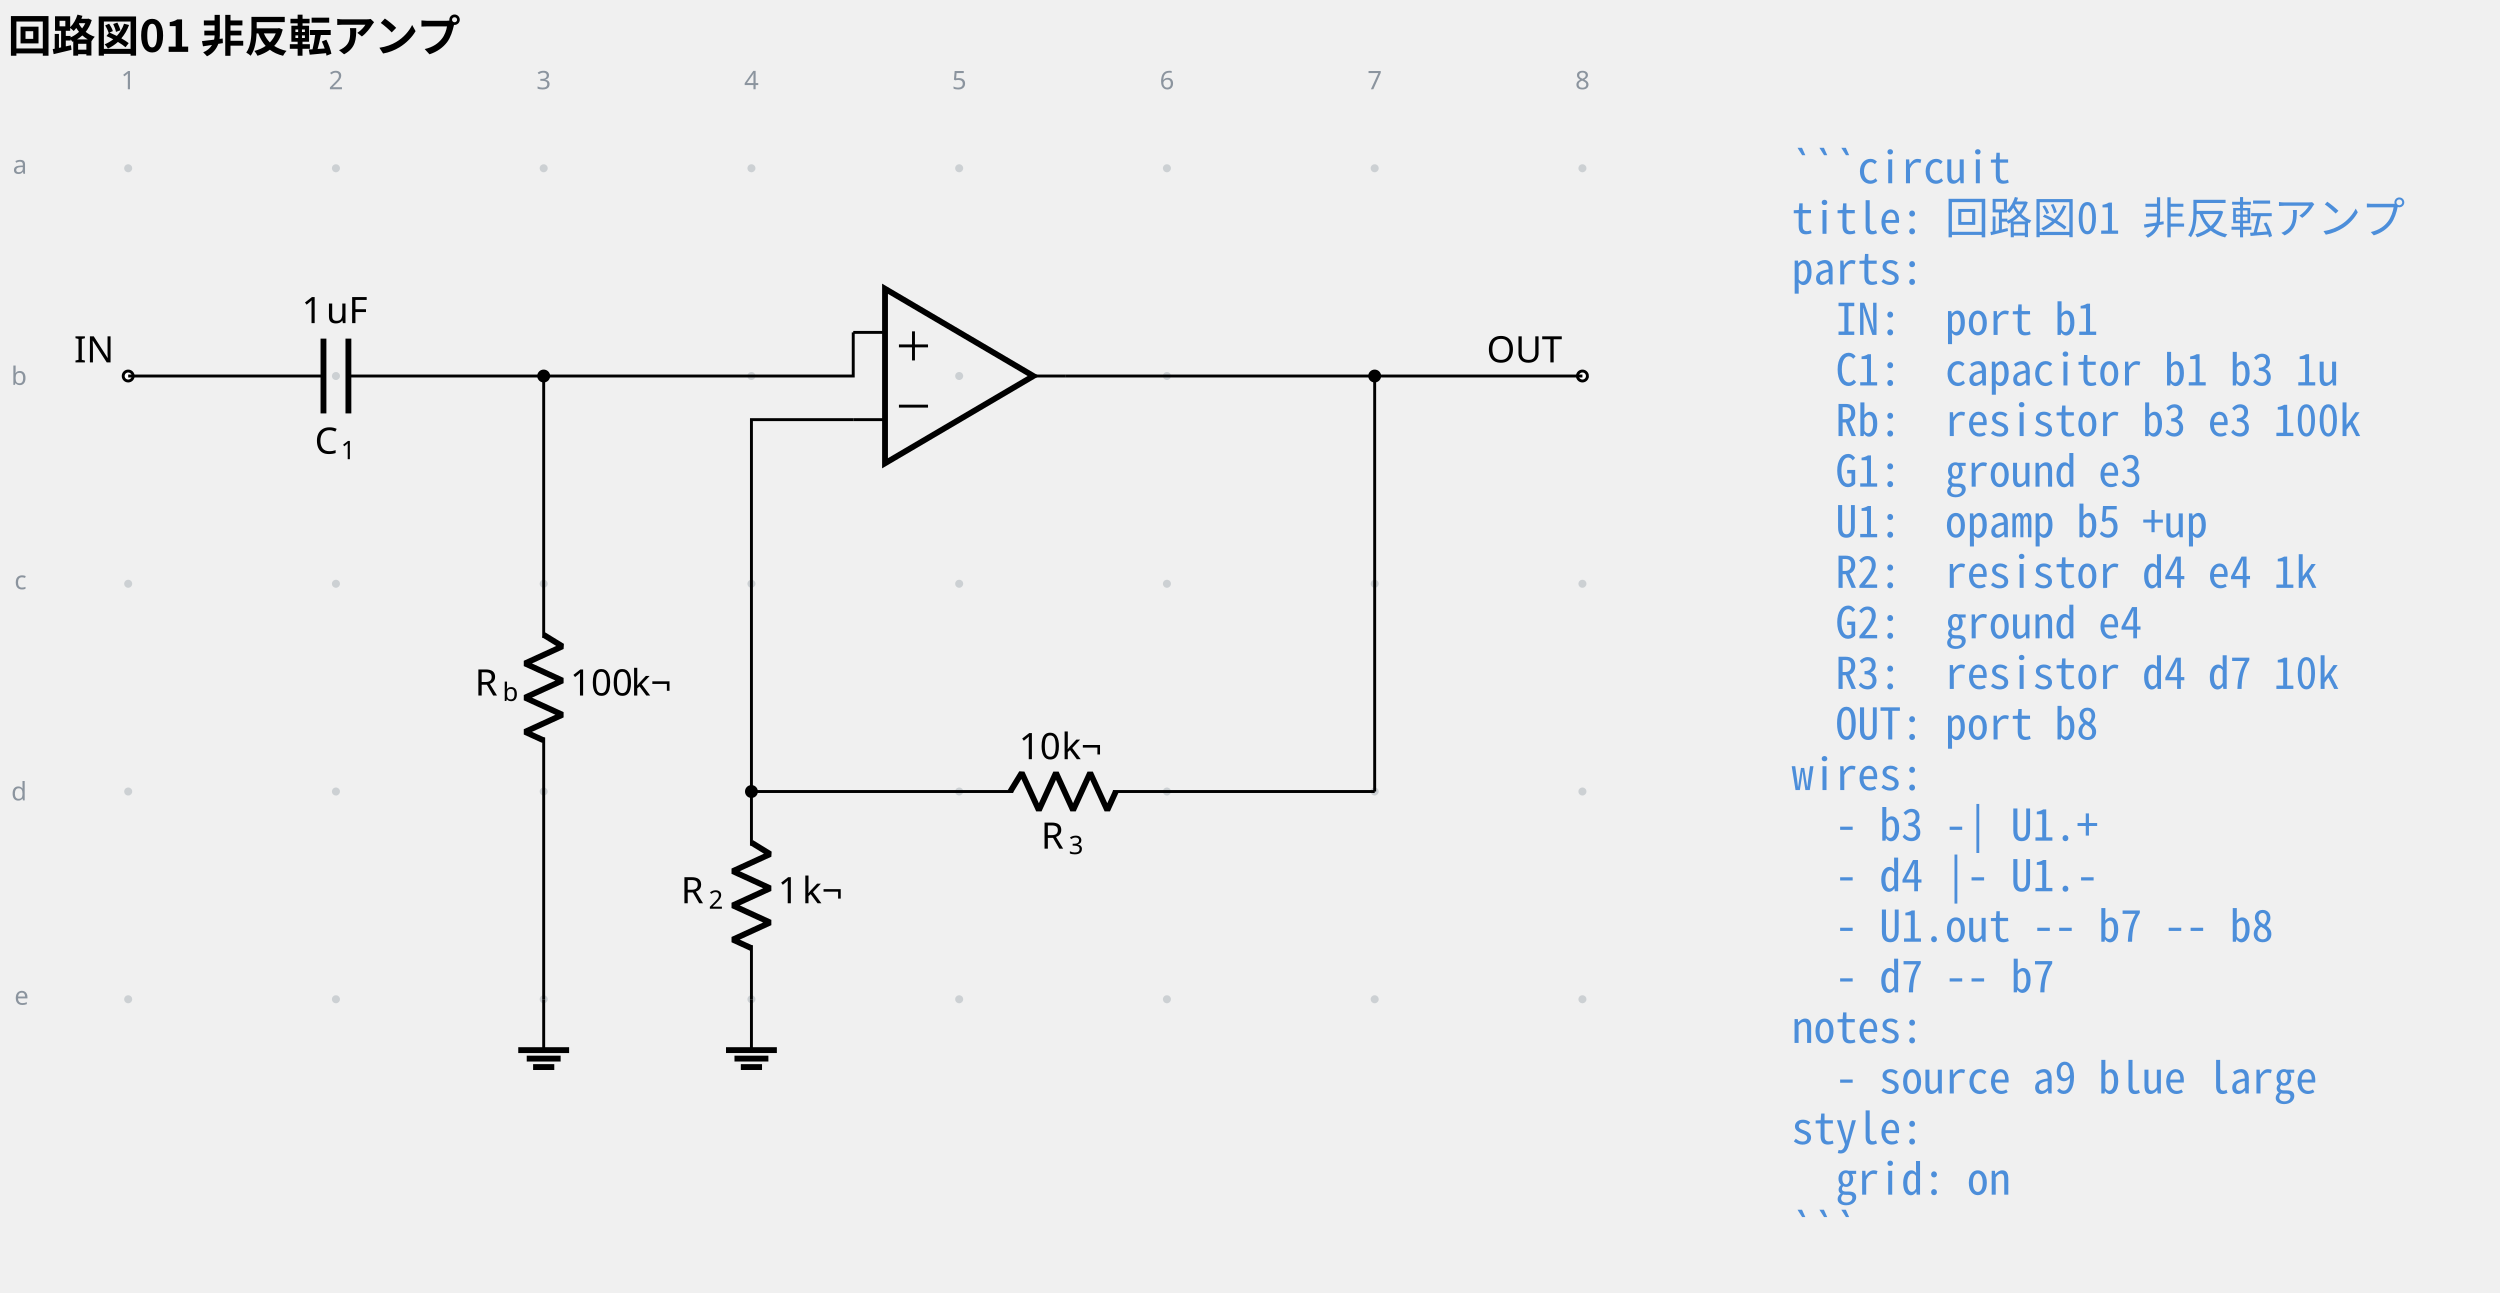
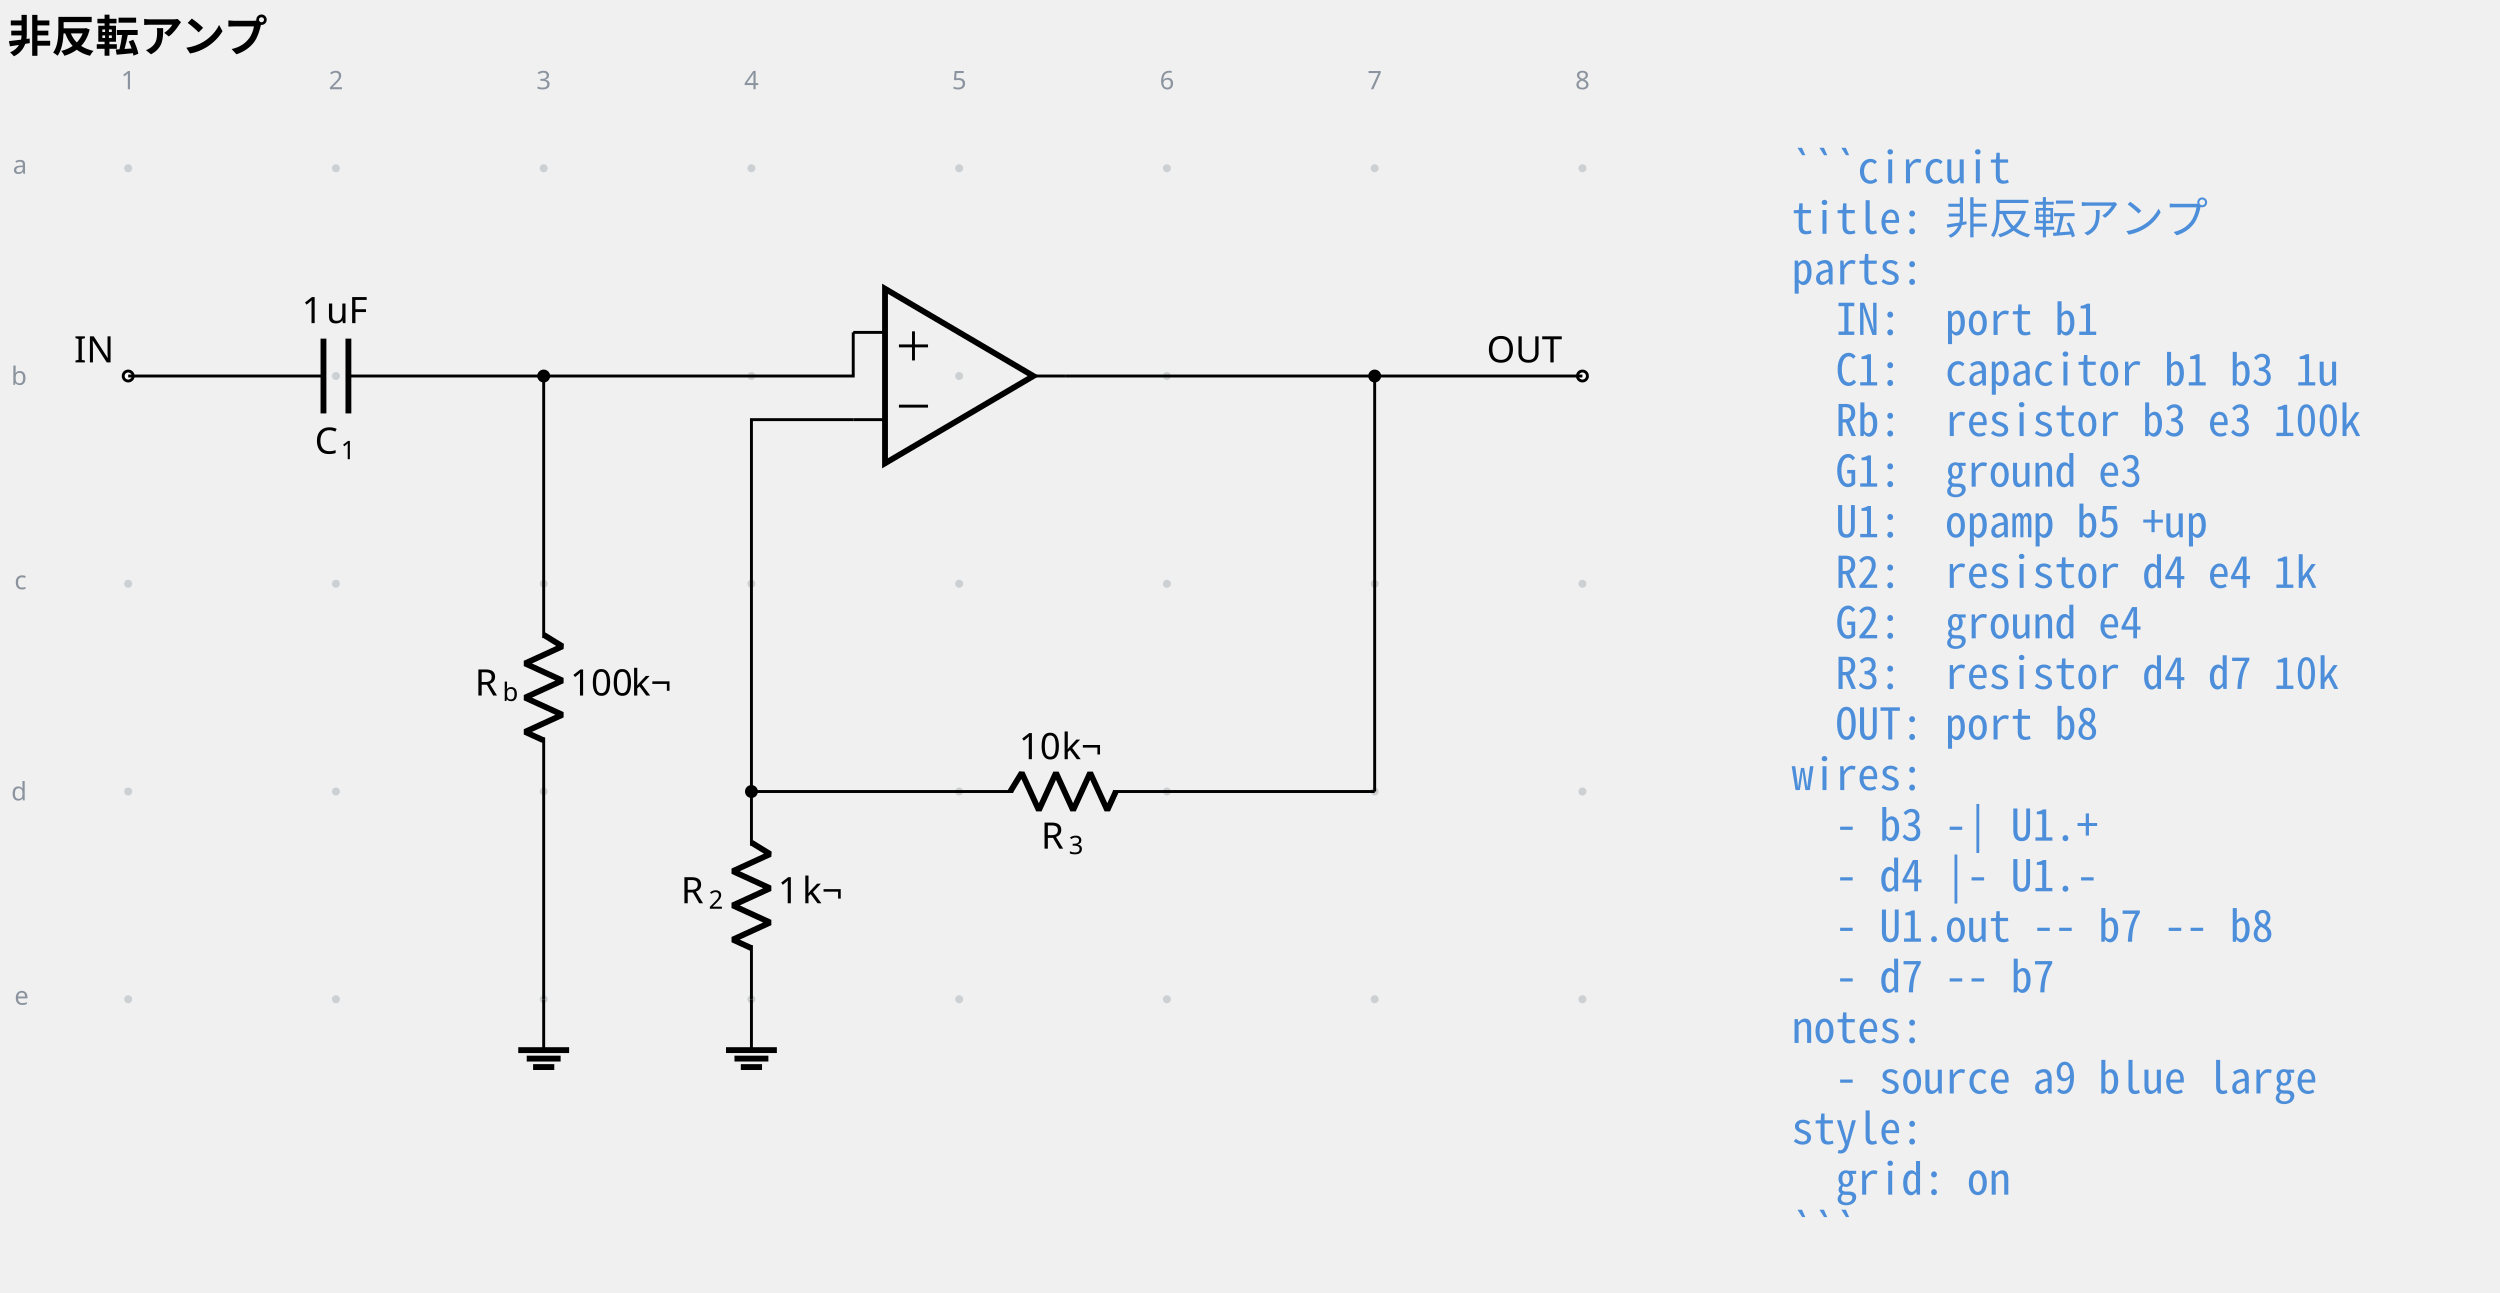
<svg xmlns="http://www.w3.org/2000/svg" data-circuit-fence="0.1.0" fill="currentColor" width="913.051" height="472.141" viewBox="-72 -72 684.788 354.106">
  <g stroke="currentColor" stroke-miterlimit="10" stroke-width=".8">
    <path fill="#8b949e" fill-opacity=".35" stroke="none" stroke-opacity=".35" d="M-35.787-25.909a1.1 1.1 0 1 0-2.2 0 1.1 1.1 0 0 0 2.2 0M-35.787 30.997a1.1 1.1 0 1 0-2.2 0 1.1 1.1 0 0 0 2.2 0M-35.787 87.902a1.1 1.1 0 1 0-2.2 0 1.1 1.1 0 0 0 2.2 0M-35.787 144.808a1.1 1.1 0 1 0-2.2 0 1.1 1.1 0 0 0 2.2 0M-35.787 201.713a1.1 1.1 0 1 0-2.2 0 1.1 1.1 0 0 0 2.2 0M21.118-25.909a1.1 1.1 0 1 0-2.2 0 1.1 1.1 0 0 0 2.2 0M21.118 30.997a1.1 1.1 0 1 0-2.2 0 1.1 1.1 0 0 0 2.2 0M21.118 87.902a1.1 1.1 0 1 0-2.2 0 1.1 1.1 0 0 0 2.2 0M21.118 144.808a1.1 1.1 0 1 0-2.2 0 1.1 1.1 0 0 0 2.2 0M21.118 201.713a1.1 1.1 0 1 0-2.2 0 1.1 1.1 0 0 0 2.2 0M78.024-25.909a1.1 1.1 0 1 0-2.2 0 1.1 1.1 0 0 0 2.2 0M78.024 30.997a1.1 1.1 0 1 0-2.2 0 1.1 1.1 0 0 0 2.2 0M78.024 87.902a1.1 1.1 0 1 0-2.2 0 1.1 1.1 0 0 0 2.2 0M78.024 144.808a1.1 1.1 0 1 0-2.2 0 1.1 1.1 0 0 0 2.2 0M78.024 201.713a1.1 1.1 0 1 0-2.2 0 1.1 1.1 0 0 0 2.2 0M134.93-25.909a1.1 1.1 0 1 0-2.2 0 1.1 1.1 0 0 0 2.2 0M134.93 30.997a1.1 1.1 0 1 0-2.2 0 1.1 1.1 0 0 0 2.2 0M134.93 87.902a1.1 1.1 0 1 0-2.2 0 1.1 1.1 0 0 0 2.2 0M134.93 144.808a1.1 1.1 0 1 0-2.2 0 1.1 1.1 0 0 0 2.2 0M134.93 201.713a1.1 1.1 0 1 0-2.2 0 1.1 1.1 0 0 0 2.2 0M191.835-25.909a1.1 1.1 0 1 0-2.2 0 1.1 1.1 0 0 0 2.2 0M191.835 30.997a1.1 1.1 0 1 0-2.2 0 1.1 1.1 0 0 0 2.2 0M191.835 87.902a1.1 1.1 0 1 0-2.2 0 1.1 1.1 0 0 0 2.2 0M191.835 144.808a1.1 1.1 0 1 0-2.2 0 1.1 1.1 0 0 0 2.2 0M191.835 201.713a1.1 1.1 0 1 0-2.2 0 1.1 1.1 0 0 0 2.2 0M248.74-25.909a1.1 1.1 0 1 0-2.2 0 1.1 1.1 0 0 0 2.2 0M248.74 30.997a1.1 1.1 0 1 0-2.2 0 1.1 1.1 0 0 0 2.2 0M248.74 87.902a1.1 1.1 0 1 0-2.2 0 1.1 1.1 0 0 0 2.2 0M248.74 144.808a1.1 1.1 0 1 0-2.2 0 1.1 1.1 0 0 0 2.2 0M248.74 201.713a1.1 1.1 0 1 0-2.2 0 1.1 1.1 0 0 0 2.2 0M305.646-25.909a1.1 1.1 0 1 0-2.2 0 1.1 1.1 0 0 0 2.2 0M305.646 30.997a1.1 1.1 0 1 0-2.2 0 1.1 1.1 0 0 0 2.2 0M305.646 87.902a1.1 1.1 0 1 0-2.2 0 1.1 1.1 0 0 0 2.2 0M305.646 144.808a1.1 1.1 0 1 0-2.2 0 1.1 1.1 0 0 0 2.2 0M305.646 201.713a1.1 1.1 0 1 0-2.2 0 1.1 1.1 0 0 0 2.2 0M362.551-25.909a1.1 1.1 0 1 0-2.2 0 1.1 1.1 0 0 0 2.2 0M362.551 30.997a1.1 1.1 0 1 0-2.2 0 1.1 1.1 0 0 0 2.2 0M362.551 87.902a1.1 1.1 0 1 0-2.2 0 1.1 1.1 0 0 0 2.2 0M362.551 144.808a1.1 1.1 0 1 0-2.2 0 1.1 1.1 0 0 0 2.2 0M362.551 201.713a1.1 1.1 0 1 0-2.2 0 1.1 1.1 0 0 0 2.2 0m-1.1 0" />
    <g fill="#8b949e" stroke="#8b949e">
      <text x="-36.887" y="-25.909" fill="#8b949e" stroke="none" font-family="cmr7" font-size="7" transform="translate(-1.993 -21.645)">1</text>
    </g>
    <g fill="#8b949e" stroke="#8b949e">
      <text x="-36.887" y="-25.909" fill="#8b949e" stroke="none" font-family="cmr7" font-size="7" transform="translate(54.912 -21.645)">2</text>
    </g>
    <g fill="#8b949e" stroke="#8b949e">
      <text x="-36.887" y="-25.909" fill="#8b949e" stroke="none" font-family="cmr7" font-size="7" transform="translate(111.818 -21.645)">3</text>
    </g>
    <g fill="#8b949e" stroke="#8b949e">
      <text x="-36.887" y="-25.909" fill="#8b949e" stroke="none" font-family="cmr7" font-size="7" transform="translate(168.723 -21.645)">4</text>
    </g>
    <g fill="#8b949e" stroke="#8b949e">
      <text x="-36.887" y="-25.909" fill="#8b949e" stroke="none" font-family="cmr7" font-size="7" transform="translate(225.629 -21.645)">5</text>
    </g>
    <g fill="#8b949e" stroke="#8b949e">
      <text x="-36.887" y="-25.909" fill="#8b949e" stroke="none" font-family="cmr7" font-size="7" transform="translate(282.534 -21.645)">6</text>
    </g>
    <g fill="#8b949e" stroke="#8b949e">
      <text x="-36.887" y="-25.909" fill="#8b949e" stroke="none" font-family="cmr7" font-size="7" transform="translate(339.44 -21.645)">7</text>
    </g>
    <g fill="#8b949e" stroke="#8b949e">
      <text x="-36.887" y="-25.909" fill="#8b949e" stroke="none" font-family="cmr7" font-size="7" transform="translate(396.345 -21.645)">8</text>
    </g>
    <g fill="#8b949e" stroke="#8b949e">
      <text x="-36.887" y="-25.909" fill="#8b949e" stroke="none" font-family="cmr7" font-size="7" transform="translate(-31.62 1.507)">a</text>
    </g>
    <g fill="#8b949e" stroke="#8b949e">
      <text x="-36.887" y="-25.909" fill="#8b949e" stroke="none" font-family="cmr7" font-size="7" transform="translate(-32.05 59.336)">b</text>
    </g>
    <g fill="#8b949e" stroke="#8b949e">
      <text x="-36.887" y="-25.909" fill="#8b949e" stroke="none" font-family="cmr7" font-size="7" transform="translate(-31.189 115.318)">c</text>
    </g>
    <g fill="#8b949e" stroke="#8b949e">
      <text x="-36.887" y="-25.909" fill="#8b949e" stroke="none" font-family="cmr7" font-size="7" transform="translate(-32.05 173.147)">d</text>
    </g>
    <g fill="#8b949e" stroke="#8b949e">
      <text x="-36.887" y="-25.909" fill="#8b949e" stroke="none" font-family="cmr7" font-size="7" transform="translate(-31.189 229.129)">e</text>
    </g>
    <g fill="#ffffff">
      <path d="M-35.522 30.997a1.365 1.365 0 1 0-2.73 0 1.365 1.365 0 0 0 2.73 0Zm-1.365 0" />
    </g>
    <text x="-36.887" y="-25.909" stroke="none" font-family="cmr10" font-size="10" transform="translate(-14.844 53.173)">IN</text>
    <path fill="none" d="M-36.887 30.997h.4m-.4 0h53.491m6.829 0h53.49m-.399 0h.4" />
    <g stroke-width="1.6">
      <path fill="none" d="M16.604 20.754V41.24m6.829-20.486V41.24" />
    </g>
    <g stroke="none">
      <text x="-36.887" y="-25.909" font-family="cmmi10" font-size="10" transform="translate(51.089 78.187)">C</text>
      <text x="-29.74" y="-24.409" font-family="cmr7" font-size="7" transform="translate(51.089 78.187)">1</text>
    </g>
    <g stroke="none" font-family="cmr10" font-size="10">
      <text x="-36.887" y="-25.909" transform="translate(47.53 42.409)">1</text>
      <text x="-30.221" y="-25.909" transform="translate(47.53 42.409)">uF</text>
    </g>
    <path fill="none" d="M76.924 30.997v.4m0-.4v71.7m0 27.315v71.701m0-.4v.4" />
    <g stroke-linejoin="bevel" stroke-width="1.6">
      <path fill="none" d="m76.924 101.898 5.121 3.143-10.243 4.685 10.243 4.686-10.243 4.686 10.243 4.686-10.243 4.685 5.122 2.343" />
    </g>
    <g stroke="none">
      <text x="-36.887" y="-25.909" font-family="cmmi10" font-size="10" transform="translate(94.953 144.416)">R</text>
      <text x="-29.294" y="-24.409" font-family="cmmi7" font-size="7" transform="translate(94.953 144.416)">b</text>
    </g>
    <g stroke="none" font-family="cmr10" font-size="10">
      <text x="-36.887" y="-25.909" transform="translate(121.06 144.416)">100</text>
      <text x="-20.22" y="-25.909" transform="translate(121.06 144.416)">k¬</text>
    </g>
    <path fill="none" d="M76.924 201.713v13.93" />
    <path fill="none" stroke-width="1.6" d="M69.959 215.644h13.93m-11.609 2.321h9.287m-7.545 2.322h5.804M211.05 30.997l-40.63-23.9v47.8Z" />
    <path fill="none" d="M161.713 19.047h8.707m-8.707 23.9h8.707m49.336-11.95h-8.706M174.232 22.746h7.967M178.216 26.729v-7.967M174.232 39.248h7.967M133.83 144.808v.4m0-.4v14.795m0 27.315v14.795m-.001-.4v.4" />
    <g stroke-linejoin="bevel" stroke-width="1.6">
      <path fill="none" d="m133.83 158.803 5.12 3.143-10.242 4.686 10.243 4.686-10.243 4.685 10.243 4.686-10.243 4.686 5.121 2.343" />
    </g>
    <g stroke="none">
      <text x="-36.887" y="-25.909" font-family="cmmi10" font-size="10" transform="translate(151.39 201.322)">R</text>
      <text x="-29.294" y="-24.409" font-family="cmr7" font-size="7" transform="translate(151.39 201.322)">2</text>
    </g>
    <g stroke="none" font-family="cmr10" font-size="10">
      <text x="-36.887" y="-25.909" transform="translate(177.965 201.322)">1</text>
      <text x="-30.221" y="-25.909" transform="translate(177.965 201.322)">k¬</text>
    </g>
    <path fill="none" d="M133.83 201.713v13.93" />
    <path fill="none" stroke-width="1.6" d="M126.864 215.644h13.93m-11.608 2.321h9.287m-7.546 2.322h5.804" />
    <path fill="none" d="M133.83 144.808h.4m-.401 0h71.701m27.315 0h71.7m-.399 0h.4" />
    <g stroke-linejoin="bevel" stroke-width="1.6">
      <path fill="none" d="m204.73 144.808 3.143-5.122 4.686 10.243 4.686-10.243 4.685 10.243 4.686-10.243 4.686 10.243 2.343-5.121" />
    </g>
    <g stroke="none">
      <text x="-36.887" y="-25.909" font-family="cmmi10" font-size="10" transform="translate(250.035 186.365)">R</text>
      <text x="-29.294" y="-24.409" font-family="cmr7" font-size="7" transform="translate(250.035 186.365)">3</text>
    </g>
    <g stroke="none" font-family="cmr10" font-size="10">
      <text x="-36.887" y="-25.909" transform="translate(243.991 161.854)">10</text>
      <text x="-25.221" y="-25.909" transform="translate(243.991 161.854)">k¬</text>
    </g>
    <g fill="#ffffff">
      <path d="M362.817 30.997a1.365 1.365 0 1 0-2.731 0 1.365 1.365 0 0 0 2.73 0Zm-1.366 0" />
    </g>
    <text x="-36.887" y="-25.909" stroke="none" font-family="cmr10" font-size="10" transform="translate(372.105 53.173)">OUT</text>
    <path fill="none" d="M76.924 30.997h84.79v-11.95M133.83 144.808V42.947h27.883M219.756 30.997h84.79M304.546 30.997h56.905M304.546 144.808V30.997" />
    <path d="M78.29 30.997a1.365 1.365 0 1 0-2.732 0 1.365 1.365 0 0 0 2.731 0ZM135.195 144.808a1.365 1.365 0 1 0-2.731 0 1.365 1.365 0 0 0 2.73 0ZM305.911 30.997a1.365 1.365 0 1 0-2.73 0 1.365 1.365 0 0 0 2.73 0Zm-1.365 0" />
    <g>
      <text x="-36.887" y="-25.909" fill="#4c8eda" stroke="none" font-family="'Noto Sans Mono CJK JP',ui-monospace,'SFMono-Regular',Consolas,'Liberation Mono',monospace" font-size="12" transform="translate(455.644 4.1)" xml:space="preserve">```circuit</text>
    </g>
    <g>
-       <text x="-36.887" y="-25.909" fill="#4c8eda" stroke="none" font-family="'Noto Sans Mono CJK JP',ui-monospace,'SFMono-Regular',Consolas,'Liberation Mono',monospace" font-size="12" transform="translate(455.644 17.956)" xml:space="preserve">title: 回路図01 非反転アンプ</text>
+       <text x="-36.887" y="-25.909" fill="#4c8eda" stroke="none" font-family="'Noto Sans Mono CJK JP',ui-monospace,'SFMono-Regular',Consolas,'Liberation Mono',monospace" font-size="12" transform="translate(455.644 17.956)" xml:space="preserve">title: 非反転アンプ</text>
    </g>
    <g>
      <text x="-36.887" y="-25.909" fill="#4c8eda" stroke="none" font-family="'Noto Sans Mono CJK JP',ui-monospace,'SFMono-Regular',Consolas,'Liberation Mono',monospace" font-size="12" transform="translate(455.644 31.813)" xml:space="preserve">parts:</text>
    </g>
    <g>
      <text x="-36.887" y="-25.909" fill="#4c8eda" stroke="none" font-family="'Noto Sans Mono CJK JP',ui-monospace,'SFMono-Regular',Consolas,'Liberation Mono',monospace" font-size="12" transform="translate(455.644 45.641)" xml:space="preserve">  IN:  port b1</text>
    </g>
    <g>
      <text x="-36.887" y="-25.909" fill="#4c8eda" stroke="none" font-family="'Noto Sans Mono CJK JP',ui-monospace,'SFMono-Regular',Consolas,'Liberation Mono',monospace" font-size="12" transform="translate(455.644 59.498)" xml:space="preserve">  C1:  capacitor b1 b3 1u</text>
    </g>
    <g>
      <text x="-36.887" y="-25.909" fill="#4c8eda" stroke="none" font-family="'Noto Sans Mono CJK JP',ui-monospace,'SFMono-Regular',Consolas,'Liberation Mono',monospace" font-size="12" transform="translate(455.644 73.354)" xml:space="preserve">  Rb:  resistor b3 e3 100k</text>
    </g>
    <g>
      <text x="-36.887" y="-25.909" fill="#4c8eda" stroke="none" font-family="'Noto Sans Mono CJK JP',ui-monospace,'SFMono-Regular',Consolas,'Liberation Mono',monospace" font-size="12" transform="translate(455.644 87.21)" xml:space="preserve">  G1:  ground e3</text>
    </g>
    <g>
      <text x="-36.887" y="-25.909" fill="#4c8eda" stroke="none" font-family="'Noto Sans Mono CJK JP',ui-monospace,'SFMono-Regular',Consolas,'Liberation Mono',monospace" font-size="12" transform="translate(455.644 101.067)" xml:space="preserve">  U1:  opamp b5 +up</text>
    </g>
    <g>
      <text x="-36.887" y="-25.909" fill="#4c8eda" stroke="none" font-family="'Noto Sans Mono CJK JP',ui-monospace,'SFMono-Regular',Consolas,'Liberation Mono',monospace" font-size="12" transform="translate(455.644 114.924)" xml:space="preserve">  R2:  resistor d4 e4 1k</text>
    </g>
    <g>
      <text x="-36.887" y="-25.909" fill="#4c8eda" stroke="none" font-family="'Noto Sans Mono CJK JP',ui-monospace,'SFMono-Regular',Consolas,'Liberation Mono',monospace" font-size="12" transform="translate(455.644 128.751)" xml:space="preserve">  G2:  ground e4</text>
    </g>
    <g>
      <text x="-36.887" y="-25.909" fill="#4c8eda" stroke="none" font-family="'Noto Sans Mono CJK JP',ui-monospace,'SFMono-Regular',Consolas,'Liberation Mono',monospace" font-size="12" transform="translate(455.644 142.608)" xml:space="preserve">  R3:  resistor d4 d7 10k</text>
    </g>
    <g>
      <text x="-36.887" y="-25.909" fill="#4c8eda" stroke="none" font-family="'Noto Sans Mono CJK JP',ui-monospace,'SFMono-Regular',Consolas,'Liberation Mono',monospace" font-size="12" transform="translate(455.644 156.464)" xml:space="preserve">  OUT: port b8</text>
    </g>
    <g>
      <text x="-36.887" y="-25.909" fill="#4c8eda" stroke="none" font-family="'Noto Sans Mono CJK JP',ui-monospace,'SFMono-Regular',Consolas,'Liberation Mono',monospace" font-size="12" transform="translate(455.644 170.32)" xml:space="preserve">wires:</text>
    </g>
    <g>
      <text x="-36.887" y="-25.909" fill="#4c8eda" stroke="none" font-family="'Noto Sans Mono CJK JP',ui-monospace,'SFMono-Regular',Consolas,'Liberation Mono',monospace" font-size="12" transform="translate(455.644 184.177)" xml:space="preserve">  - b3 -| U1.+</text>
    </g>
    <g>
      <text x="-36.887" y="-25.909" fill="#4c8eda" stroke="none" font-family="'Noto Sans Mono CJK JP',ui-monospace,'SFMono-Regular',Consolas,'Liberation Mono',monospace" font-size="12" transform="translate(455.644 198.034)" xml:space="preserve">  - d4 |- U1.-</text>
    </g>
    <g>
      <text x="-36.887" y="-25.909" fill="#4c8eda" stroke="none" font-family="'Noto Sans Mono CJK JP',ui-monospace,'SFMono-Regular',Consolas,'Liberation Mono',monospace" font-size="12" transform="translate(455.644 211.862)" xml:space="preserve">  - U1.out -- b7 -- b8</text>
    </g>
    <g>
      <text x="-36.887" y="-25.909" fill="#4c8eda" stroke="none" font-family="'Noto Sans Mono CJK JP',ui-monospace,'SFMono-Regular',Consolas,'Liberation Mono',monospace" font-size="12" transform="translate(455.644 225.718)" xml:space="preserve">  - d7 -- b7</text>
    </g>
    <g>
      <text x="-36.887" y="-25.909" fill="#4c8eda" stroke="none" font-family="'Noto Sans Mono CJK JP',ui-monospace,'SFMono-Regular',Consolas,'Liberation Mono',monospace" font-size="12" transform="translate(455.644 239.575)" xml:space="preserve">notes:</text>
    </g>
    <g>
      <text x="-36.887" y="-25.909" fill="#4c8eda" stroke="none" font-family="'Noto Sans Mono CJK JP',ui-monospace,'SFMono-Regular',Consolas,'Liberation Mono',monospace" font-size="12" transform="translate(455.644 253.431)" xml:space="preserve">  - source a9 blue large</text>
    </g>
    <g>
      <text x="-36.887" y="-25.909" fill="#4c8eda" stroke="none" font-family="'Noto Sans Mono CJK JP',ui-monospace,'SFMono-Regular',Consolas,'Liberation Mono',monospace" font-size="12" transform="translate(455.644 267.288)" xml:space="preserve">style:</text>
    </g>
    <g>
      <text x="-36.887" y="-25.909" fill="#4c8eda" stroke="none" font-family="'Noto Sans Mono CJK JP',ui-monospace,'SFMono-Regular',Consolas,'Liberation Mono',monospace" font-size="12" transform="translate(455.644 281.144)" xml:space="preserve">  grid: on</text>
    </g>
    <g>
      <text x="-36.887" y="-25.909" fill="#4c8eda" stroke="none" font-family="'Noto Sans Mono CJK JP',ui-monospace,'SFMono-Regular',Consolas,'Liberation Mono',monospace" font-size="12" transform="translate(455.644 294.973)" xml:space="preserve">```</text>
    </g>
    <g>
-       <text x="-36.887" y="-25.909" fill="currentColor" stroke="none" font-family="'Noto Sans CJK JP','Noto Sans JP','Hiragino Sans','Yu Gothic',sans-serif" font-size="12" transform="translate(-32.983 -31.889)" font-weight="bold">回路図01 非反転アンプ</text>
+       <text x="-36.887" y="-25.909" fill="currentColor" stroke="none" font-family="'Noto Sans CJK JP','Noto Sans JP','Hiragino Sans','Yu Gothic',sans-serif" font-size="12" transform="translate(-32.983 -31.889)" font-weight="bold">非反転アンプ</text>
    </g>
  </g>
</svg>
